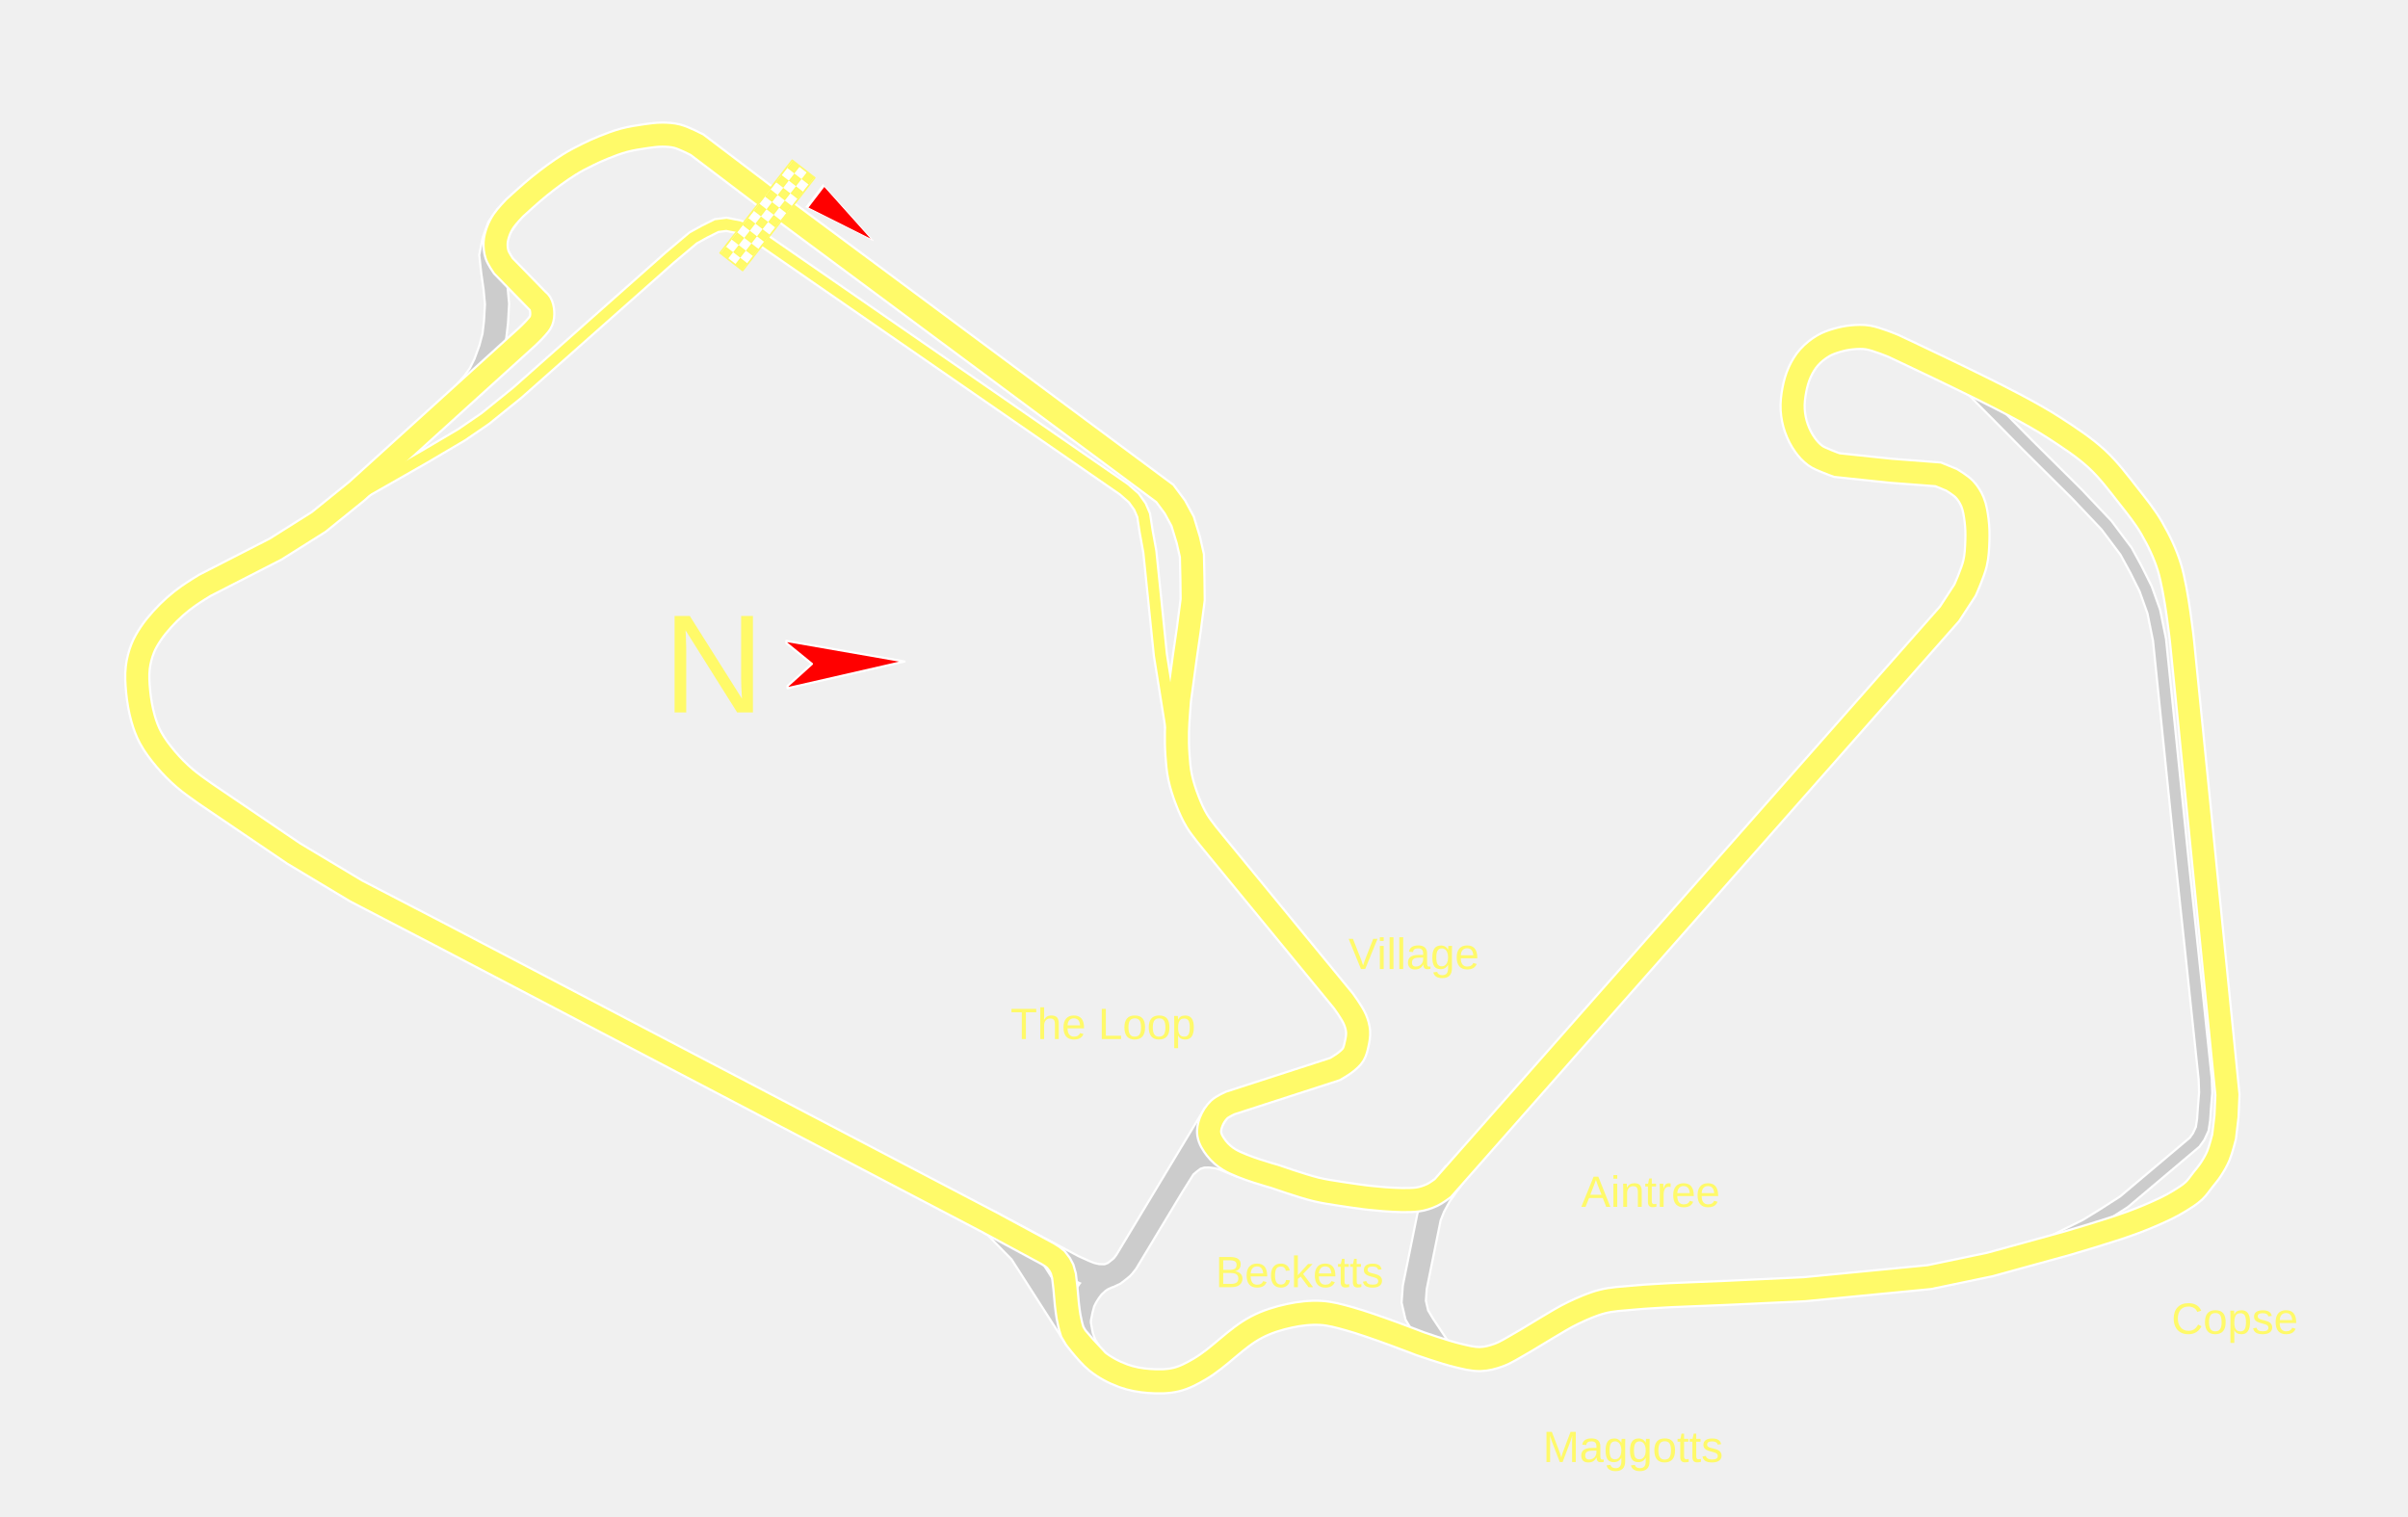
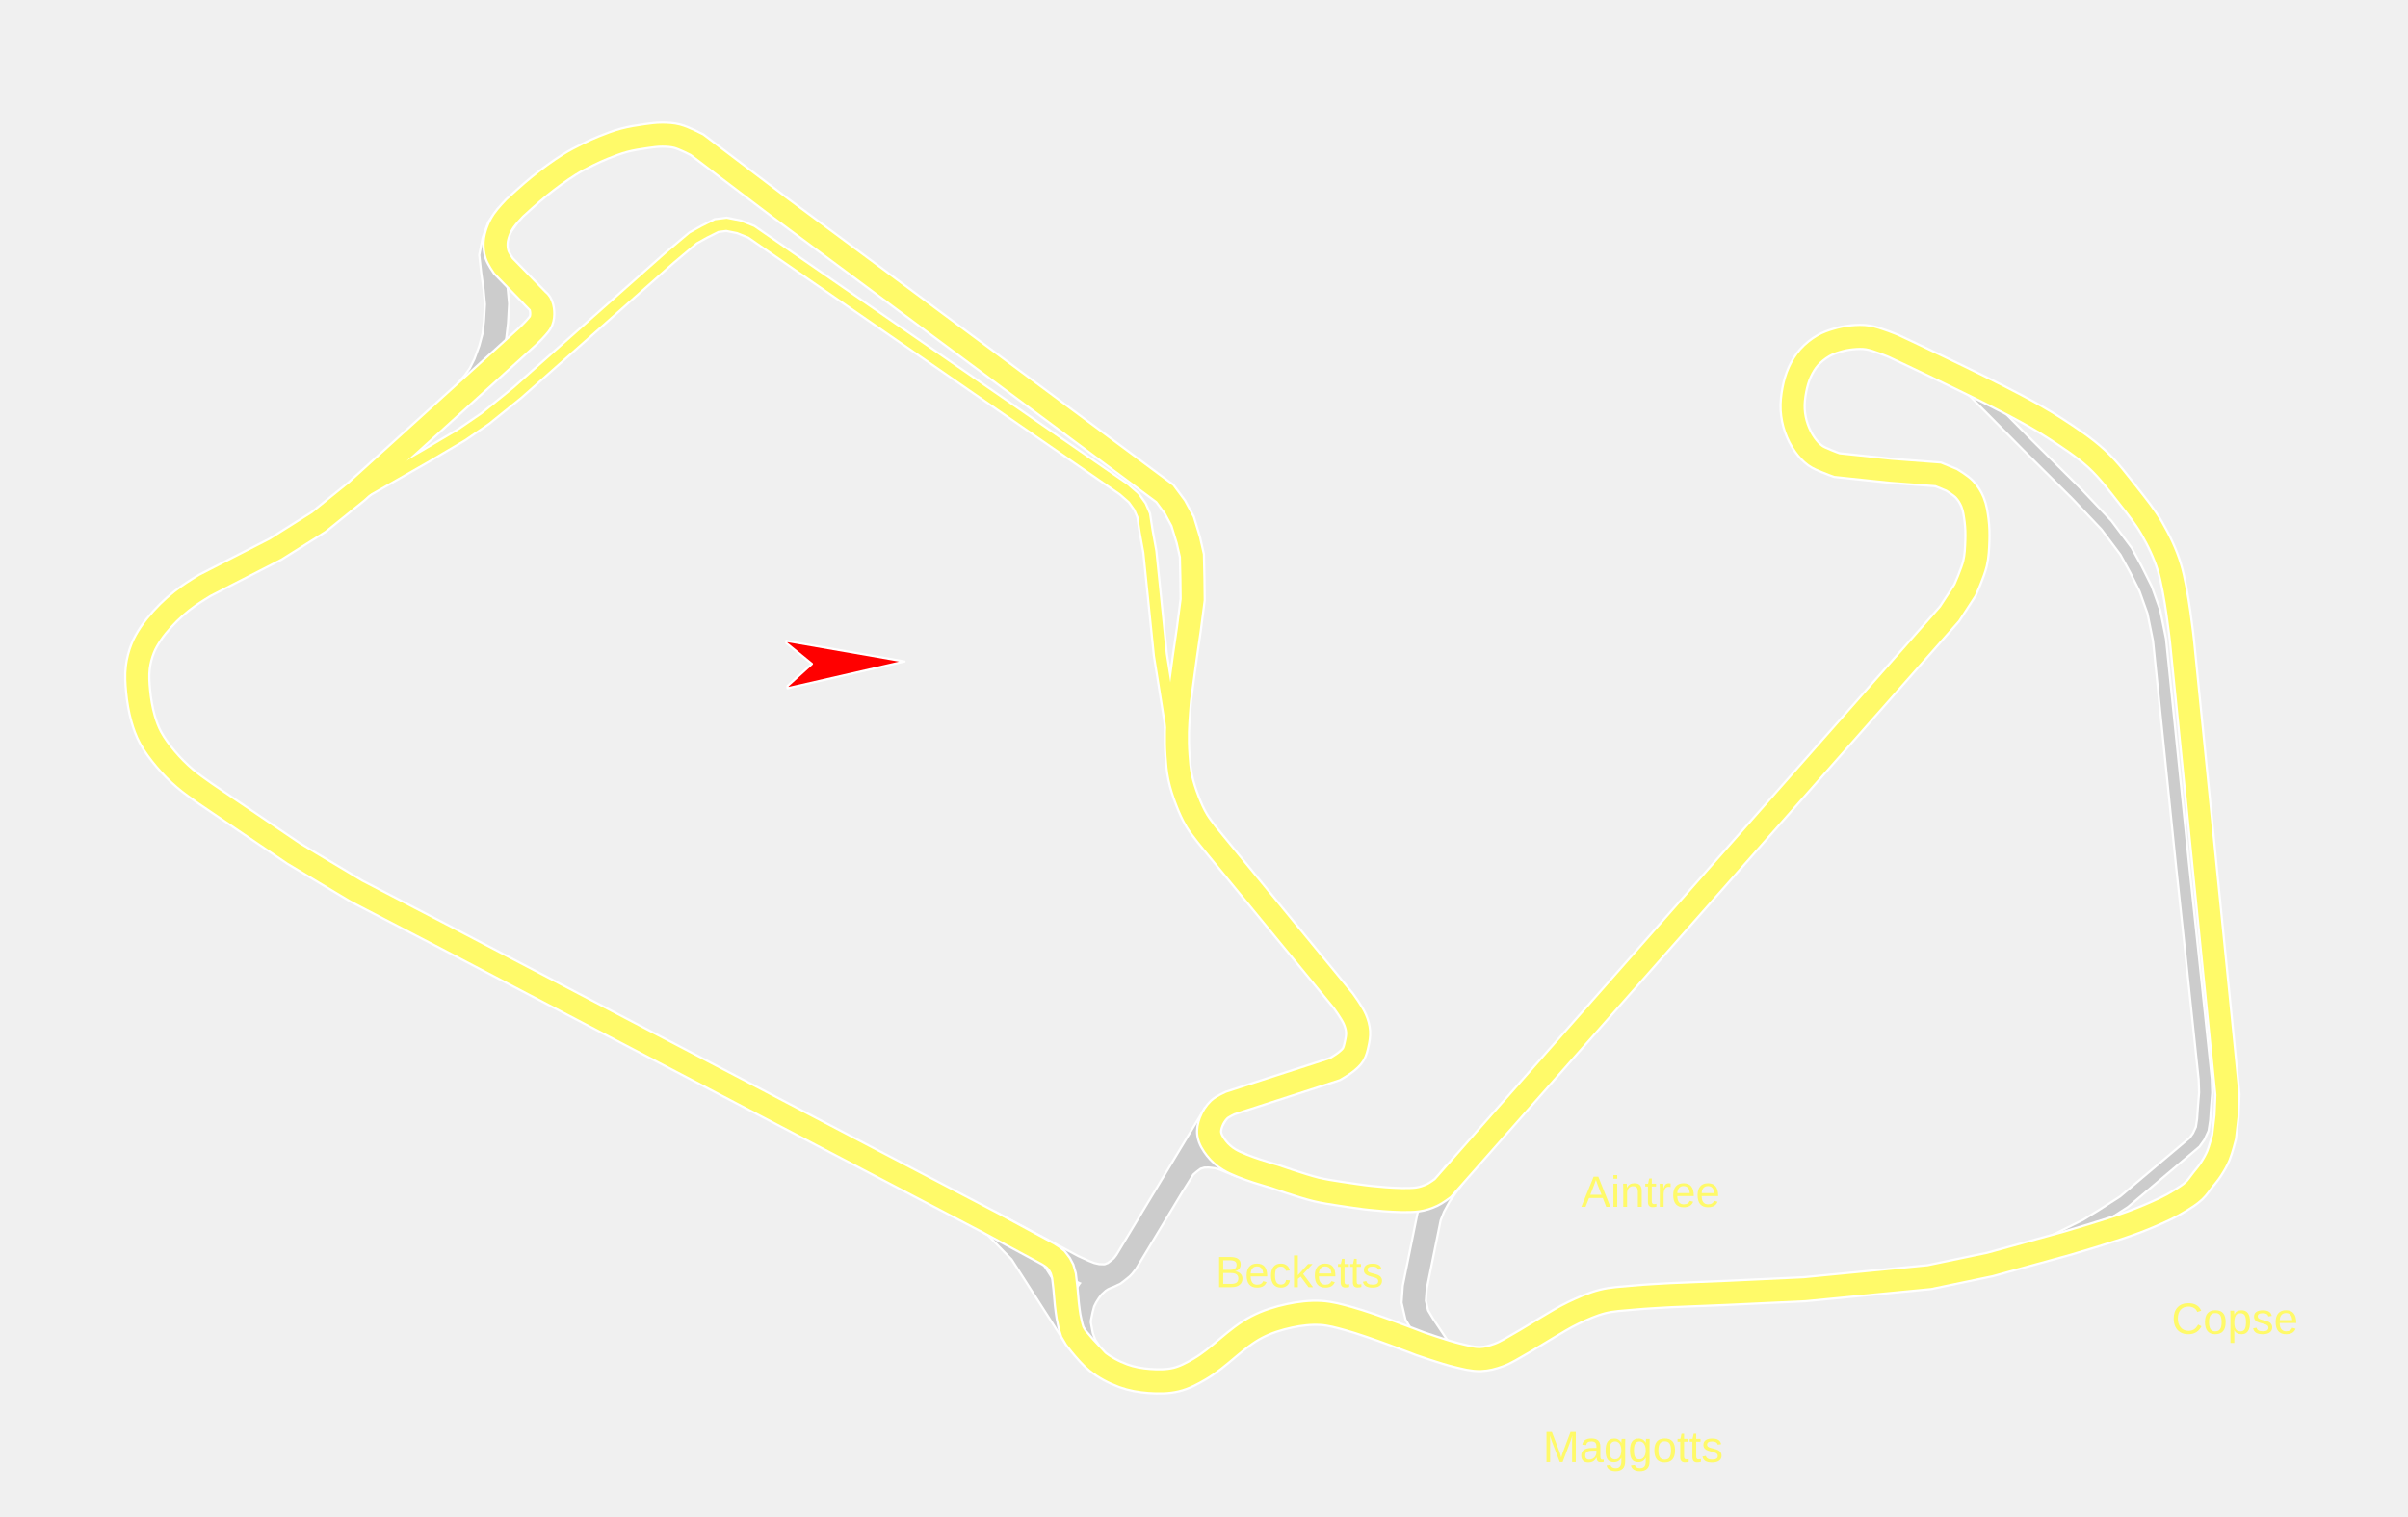
<svg xmlns="http://www.w3.org/2000/svg" xmlns:xlink="http://www.w3.org/1999/xlink" width="1098.918" height="692.097" id="svg2" version="1.1">
  <defs id="defs4">
    <pattern xlink:href="#pattern4059" id="pattern3911" patternTransform="matrix(0.4562459,3.1510055e-8,-3.1510055e-8,0.4562459,-528.4503,-80.61531)" />
    <pattern xlink:href="#pattern5356" id="pattern4059" patternTransform="matrix(0.4562459,3.1510055e-8,-3.1510055e-8,0.4562459,-598.7899,-84.65726)" />
    <pattern xlink:href="#pattern4166" id="pattern5356" patternTransform="matrix(0.4562459,2.877603e-8,-2.877603e-8,0.4562459,-617.1336,-912.9115)" />
    <pattern xlink:href="#pattern4912" id="pattern4166" patternTransform="matrix(0.4562459,3.0071167e-8,-3.0071167e-8,0.4562459,521.0487,-1945.013)" />
    <pattern patternUnits="userSpaceOnUse" width="18.181" height="18.138" patternTransform="matrix(0.1737876,0,0,0.1737876,763.4772,1693.907)" id="pattern4912">
      <g id="g4907" transform="translate(-1025.535,-1215.281)">
        <rect style="opacity:1;fill:#fffa69;fill-opacity:1;stroke:none;stroke-width:0.5;stroke-linecap:round;stroke-linejoin:round;stroke-miterlimit:4;stroke-dasharray:none;stroke-dashoffset:0;stroke-opacity:1" id="rect4899" width="18.173" height="18.096" x="1025.535" y="1215.281" />
        <rect style="opacity:1;fill:#ffffff;fill-opacity:1;stroke:none;stroke-width:0.5;stroke-linecap:round;stroke-linejoin:round;stroke-miterlimit:4;stroke-dasharray:none;stroke-dashoffset:0;stroke-opacity:1" id="rect4903" width="9.075" height="9.075" x="1025.535" y="1215.281" />
        <rect style="opacity:1;fill:#ffffff;fill-opacity:1;stroke:none;stroke-width:0.5;stroke-linecap:round;stroke-linejoin:round;stroke-miterlimit:4;stroke-dasharray:none;stroke-dashoffset:0;stroke-opacity:1" id="rect4905" width="9.075" height="9.075" x="1034.641" y="1224.344" />
      </g>
    </pattern>
  </defs>
  <g id="layer2" style="display:inline" transform="translate(-2.867133,-9.03294)">
    <path id="path5170" d="m 931.789,579.827 23.096,-11.449 7.48,-4.593 9.824,-6.307 32.223,-27.182 1.854,-2.599 1.602,-3.464 0.65,-4.226 0.364,-5.354 0.563,-6.937 -0.199,-6.175 -5.96,-56.475 -4.47,-41.946 -10.429,-102.09 -2.599,-12.838 -3.725,-10.429 -4.47,-8.939 -4.47,-8.194 -8.939,-11.919 -13.409,-14.154 -22.522,-22.348 -16.215,-16.389 -11.174,-11.174" style="fill:none;stroke:#ffffff;stroke-width:7;stroke-linecap:butt;stroke-linejoin:miter;stroke-miterlimit:4;stroke-opacity:1;stroke-dasharray:none;display:inline" />
    <path style="fill:none;stroke:#cccccc;stroke-width:5;stroke-linecap:butt;stroke-linejoin:miter;stroke-miterlimit:4;stroke-opacity:1;stroke-dasharray:none;display:inline" d="m 931.789,579.827 23.096,-11.449 7.48,-4.593 9.824,-6.307 32.223,-27.182 1.854,-2.599 1.602,-3.464 0.65,-4.226 0.364,-5.354 0.563,-6.937 -0.199,-6.175 -5.96,-56.475 -4.47,-41.946 -10.429,-102.09 -2.599,-12.838 -3.725,-10.429 -4.47,-8.939 -4.47,-8.194 -8.939,-11.919 -13.409,-14.154 -22.522,-22.348 -16.215,-16.389 -11.174,-11.174" id="path4070" />
    <path id="path5168" d="m 157.605,239.645 20.901,-11.863 17.794,-10.168 17.229,-10.168 10.733,-7.344 14.687,-11.863 69.482,-61.573 10.733,-9.038 5.084,-2.824 5.649,-2.824 4.519,-0.565 5.649,1.13 5.649,2.26 170.033,117.498 4.519,3.954 2.824,3.954 1.695,3.954 1.13,7.344 1.695,9.321 4.802,47.027 8.756,54.936" style="fill:none;stroke:#ffffff;stroke-width:7;stroke-linecap:butt;stroke-linejoin:miter;stroke-miterlimit:4;stroke-opacity:1;stroke-dasharray:none" />
    <path id="path5166" d="m 215.515,188.024 3.781,-4.321 2.701,-3.781 2.431,-4.861 2.431,-6.617 1.62,-6.077 0.743,-6.347 0.473,-8.237 -0.675,-7.292 -1.08,-7.562 -0.81,-7.292 1.35,-6.752 2.161,-5.941 4.051,-5.671" style="fill:none;stroke:#ffffff;stroke-width:12;stroke-linecap:butt;stroke-linejoin:miter;stroke-miterlimit:4;stroke-opacity:1;stroke-dasharray:none" />
    <path style="fill:none;stroke:#cccccc;stroke-width:10;stroke-linecap:butt;stroke-linejoin:miter;stroke-miterlimit:4;stroke-opacity:1;stroke-dasharray:none" d="m 215.515,188.024 3.781,-4.321 2.701,-3.781 2.431,-4.861 2.431,-6.617 1.62,-6.077 0.743,-6.347 0.473,-8.237 -0.675,-7.292 -1.08,-7.562 -0.81,-7.292 1.35,-6.752 2.161,-5.941 4.051,-5.671" id="path4058" />
    <path d="m 537.931,549.906 5.329,-8.494 2.332,-1.999 2.665,-1.998 3.331,-0.999 3.081,-0.083 3.747,0.416 2.831,0.833 8.661,3.546 m -71.161,83.86 -5.089,-5.905 -24.819,-38.741 -12.029,-12.241 m 53.488,22.47 -1.958,0.87 -2.394,1.088 -1.85,1.197 -2.611,2.394 -1.632,2.176 -1.523,2.394 -1.306,2.611 -0.87,3.264 -0.87,4.243 -0.109,2.176 1.088,5.875 1.523,4.135 2.176,3.264 m -45.95,-59.589 38.557,20.551 5.136,2.334 2.926,1.151 3.144,0.716 3.361,0.109 2.061,-0.381 2.17,-1.034 1.745,-1.355 1.65,-1.339 c 0.884,-0.849 1.315,-1.587 2.085,-2.536 l 40.783,-67.699" style="fill:none;stroke:#ffffff;stroke-width:12;stroke-linecap:butt;stroke-linejoin:miter;stroke-miterlimit:4;stroke-opacity:1;stroke-dasharray:none" id="path5164" />
    <path id="path4087" style="fill:none;stroke:#cccccc;stroke-width:10;stroke-linecap:butt;stroke-linejoin:miter;stroke-miterlimit:4;stroke-opacity:1;stroke-dasharray:none" d="m 537.931,549.906 5.329,-8.494 2.332,-1.999 2.665,-1.998 3.331,-0.999 3.081,-0.083 3.747,0.416 2.831,0.833 8.661,3.546 m -71.161,83.86 -5.089,-5.905 -24.819,-38.741 -12.029,-12.241 m 53.488,22.47 -1.958,0.87 -2.394,1.088 -1.85,1.197 -2.611,2.394 -1.632,2.176 -1.523,2.394 -1.306,2.611 -0.87,3.264 -0.87,4.243 -0.109,2.176 1.088,5.875 1.523,4.135 2.176,3.264 m -45.95,-59.589 38.557,20.551 5.136,2.334 2.926,1.151 3.144,0.716 3.361,0.109 2.061,-0.381 2.17,-1.034 1.745,-1.355 1.65,-1.339 c 0.884,-0.849 1.315,-1.587 2.085,-2.536 l 40.783,-67.699" />
    <path id="path5162" d="m 667.184,544.266 -4.202,5.603 -3.268,4.669 -2.801,5.136 -1.868,4.669 -6.536,32.215 -0.467,6.536 1.401,6.07 2.801,4.669 7.47,11.205" style="fill:none;stroke:#ffffff;stroke-width:12;stroke-linecap:butt;stroke-linejoin:miter;stroke-miterlimit:4;stroke-opacity:1;stroke-dasharray:none;display:inline" />
    <path style="fill:none;stroke:#cccccc;stroke-width:10;stroke-linecap:butt;stroke-linejoin:miter;stroke-miterlimit:4;stroke-opacity:1;stroke-dasharray:none;display:inline" d="m 667.184,544.266 -4.202,5.603 -3.268,4.669 -2.801,5.136 -1.868,4.669 -6.536,32.215 -0.467,6.536 1.401,6.07 2.801,4.669 7.47,11.205" id="path4062" />
    <path d="m 454.627,566.967 26.402,14.246 2.067,1.306 1.632,1.306 1.741,2.285 1.088,2.067 0.87,3.047 0.326,2.829 0.326,2.72 0.326,3.699 0.326,3.645 0.381,3.128 0.381,2.584 0.653,3.101 0.435,1.795 0.653,2.122 1.523,2.557 3.815,4.433 4.784,5.141 1.428,1.571 M 456.809,568.1 204.043,435.706 165.442,415.66 136.931,398.576 102.212,375.042 c 0,0 -10.217,-6.741 -14.862,-10.704 -3.199,-2.729 -6.188,-5.728 -8.893,-8.948 -2.568,-3.057 -5.021,-6.265 -6.911,-9.781 -1.479,-2.75 -2.553,-5.723 -3.401,-8.728 -1.148,-4.071 -1.846,-8.277 -2.251,-12.487 -0.342,-3.561 -0.569,-7.18 -0.144,-10.732 0.359,-3.004 1.146,-5.976 2.257,-8.79 0.933,-2.362 2.257,-4.567 3.662,-6.683 1.541,-2.321 3.338,-4.471 5.197,-6.546 1.847,-2.061 3.827,-4.008 5.899,-5.844 1.932,-1.712 3.972,-3.305 6.072,-4.805 2.411,-1.722 7.476,-4.805 7.476,-4.805 l 32.352,-16.575 19.659,-12.389 17.374,-14.044 77.645,-70.375 c 0,0 2.861,-2.692 4.13,-4.186 0.838,-0.987 1.803,-1.938 2.284,-3.14 0.516,-1.289 0.643,-2.744 0.551,-4.13 -0.09,-1.359 -0.393,-2.761 -1.069,-3.944 -0.253,-0.443 -1.069,-1.095 -1.069,-1.095 l -15.596,-15.97 c 0,0 -2.267,-3.273 -2.875,-5.14 -0.56,-1.72 -0.743,-3.581 -0.647,-5.387 0.096,-1.798 0.592,-3.572 1.21,-5.264 0.613,-1.678 1.451,-3.286 2.447,-4.768 1.439,-2.14 5.041,-5.868 5.041,-5.868 0,0 7.496,-6.904 11.478,-10.077 4.33,-3.451 8.78,-6.778 13.47,-9.722 2.718,-1.707 5.59,-3.161 8.467,-4.584 2.314,-1.145 4.665,-2.221 7.062,-3.18 3.069,-1.228 6.162,-2.435 9.354,-3.29 3.294,-0.883 6.679,-1.412 10.057,-1.886 2.476,-0.348 4.968,-0.714 7.469,-0.702 2.268,0.011 4.572,0.132 6.766,0.702 3.18,0.826 9.059,3.882 9.059,3.882 l 37.528,28.47 175.995,130.702 4.584,6.174 3.531,6.526 2.588,8.487 1.645,7.173 0.241,10.683 0.11,9.43 -1.755,13.512 -1.886,13.071 -2.588,19.08 c 0,0 -0.841,9.715 -0.943,14.586 -0.075,3.568 -0.011,7.144 0.241,10.704 0.238,3.356 0.5,6.731 1.198,10.022 0.776,3.659 1.953,7.236 3.305,10.724 1.234,3.183 2.604,6.34 4.371,9.261 2.106,3.481 7.357,9.738 7.357,9.738 l 59.528,72.468 c 0,0 3.906,5.315 5.199,8.318 0.768,1.783 1.328,3.701 1.465,5.638 0.133,1.887 -0.233,3.791 -0.641,5.638 -0.367,1.66 -0.727,3.388 -1.615,4.839 -0.837,1.368 -2.128,2.419 -3.37,3.434 -1.514,1.237 -4.92,3.191 -4.92,3.191 l -47.881,15.506 c 0,0 -3.56,1.607 -4.944,2.932 -1.628,1.559 -2.899,3.555 -3.699,5.662 -0.673,1.773 -1.136,3.757 -0.832,5.629 0.383,2.357 1.775,4.503 3.237,6.392 1.627,2.101 3.702,3.906 5.984,5.266 6.234,3.716 20.428,7.533 20.428,7.533 0,0 12.488,4.378 18.903,5.962 3.746,0.925 7.583,1.442 11.392,2.057 3.609,0.583 10.858,1.548 10.858,1.548 0,0 16.111,2.049 24.082,1.04 2.364,-0.299 4.678,-1.078 6.841,-2.08 1.729,-0.801 4.806,-3.097 4.806,-3.097 l 231.289,-262.106 7.062,-10.834 c 0,0 3.594,-7.996 4.584,-12.239 0.797,-3.413 0.945,-6.959 1.053,-10.463 0.093,-3.02 0.035,-6.062 -0.351,-9.059 -0.372,-2.885 -0.773,-5.834 -1.886,-8.522 -0.864,-2.086 -2.099,-4.063 -3.641,-5.713 -1.646,-1.761 -5.823,-4.288 -5.823,-4.288 l -6.174,-2.533 -21.648,-1.645 -24.587,-2.588 c 0,0 -3.21,-1.147 -4.77,-1.831 -1.744,-0.764 -3.585,-1.408 -5.121,-2.533 -1.8,-1.318 -3.341,-3.01 -4.64,-4.825 -1.666,-2.329 -2.988,-4.933 -3.937,-7.634 -0.948,-2.699 -1.534,-5.556 -1.7,-8.412 -0.178,-3.043 0.183,-6.12 0.757,-9.114 0.533,-2.778 1.3,-5.544 2.478,-8.116 1.101,-2.405 2.477,-4.734 4.233,-6.711 1.859,-2.093 4.112,-3.868 6.526,-5.287 1.912,-1.124 4.049,-1.845 6.174,-2.478 2.204,-0.656 4.477,-1.132 6.766,-1.349 2.478,-0.235 5.013,-0.353 7.469,0.055 4.037,0.67 11.647,3.882 11.647,3.882 0,0 37.422,17.479 55.645,27.176 6.156,3.276 12.278,6.65 18.117,10.463 6.599,4.31 13.279,8.636 19.06,13.994 5.385,4.99 9.804,10.944 14.345,16.713 3.735,4.745 7.572,9.468 10.593,14.696 3.294,5.7 6.195,11.709 8.116,18.007 3.342,10.96 5.768,33.887 5.768,33.887 l 20.705,206.722 -0.416,9.816 -1.119,9.465 c 0,0 -1.443,5.783 -2.588,8.522 -0.887,2.122 -2.042,4.133 -3.29,6.064 -1.177,1.821 -2.596,3.474 -3.937,5.176 -1.285,1.631 -2.42,3.408 -3.937,4.825 -1.931,1.804 -4.228,3.185 -6.47,4.584 -2.084,1.301 -4.257,2.464 -6.47,3.531 -5.055,2.436 -10.248,4.599 -15.514,6.536 -9.698,3.567 -29.558,9.344 -29.558,9.344 l -35.05,9.65 -27.677,5.768 -57.029,5.527 -35.091,1.645 -25.731,1.053 c 0,0 -11.959,0.607 -17.917,1.184 -4.479,0.434 -9.031,0.6 -13.392,1.71 -4.643,1.183 -9.063,3.168 -13.392,5.221 -4.111,1.95 -7.954,4.424 -11.887,6.711 -4.186,2.434 -8.24,5.094 -12.463,7.463 -3.176,1.782 -6.252,3.83 -9.674,5.074 -2.67,0.971 -5.488,1.739 -8.328,1.814 -3.523,0.094 -7.005,-0.888 -10.435,-1.696 -5.808,-1.369 -17.092,-5.323 -17.092,-5.323 0,0 -21.502,-8.388 -32.606,-11.456 -4.16,-1.149 -8.377,-2.35 -12.687,-2.588 -4.757,-0.263 -9.576,0.297 -14.235,1.294 -5.191,1.111 -10.36,2.712 -15.063,5.176 -9.573,5.017 -16.773,13.784 -26.115,19.22 -3.346,1.947 -6.842,3.827 -10.607,4.731 -3.987,0.957 -8.194,0.936 -12.283,0.637 -4.014,-0.294 -8.059,-0.99 -11.838,-2.376 -4.324,-1.585 -8.495,-3.807 -12.092,-6.683 -2.259,-1.806 -5.209,-5.204 -7.39,-7.873 -1.751,-2.143 -2.349,-3.008 -2.349,-3.008" style="fill:none;stroke:#ffffff;stroke-width:12;stroke-linecap:butt;stroke-linejoin:miter;stroke-miterlimit:4;stroke-opacity:1;stroke-dasharray:none;display:inline" id="path5754" />
    <path id="path4068" style="fill:none;stroke:#fffa69;stroke-width:10;stroke-linecap:butt;stroke-linejoin:miter;stroke-miterlimit:4;stroke-opacity:1;stroke-dasharray:none;display:inline" d="m 454.627,566.967 26.402,14.246 2.067,1.306 1.632,1.306 1.741,2.285 1.088,2.067 0.87,3.047 0.326,2.829 0.326,2.72 0.326,3.699 0.326,3.645 0.381,3.128 0.381,2.584 0.653,3.101 0.435,1.795 0.653,2.122 1.523,2.557 3.815,4.433 4.784,5.141 1.428,1.571 M 456.809,568.1 204.043,435.706 165.442,415.66 136.931,398.576 102.212,375.042 c 0,0 -10.217,-6.741 -14.862,-10.704 -3.199,-2.729 -6.188,-5.728 -8.893,-8.948 -2.568,-3.057 -5.021,-6.265 -6.911,-9.781 -1.479,-2.75 -2.553,-5.723 -3.401,-8.728 -1.148,-4.071 -1.846,-8.277 -2.251,-12.487 -0.342,-3.561 -0.569,-7.18 -0.144,-10.732 0.359,-3.004 1.146,-5.976 2.257,-8.79 0.933,-2.362 2.257,-4.567 3.662,-6.683 1.541,-2.321 3.338,-4.471 5.197,-6.546 1.847,-2.061 3.827,-4.008 5.899,-5.844 1.932,-1.712 3.972,-3.305 6.072,-4.805 2.411,-1.722 7.476,-4.805 7.476,-4.805 l 32.352,-16.575 19.659,-12.389 17.374,-14.044 77.645,-70.375 c 0,0 2.861,-2.692 4.13,-4.186 0.838,-0.987 1.803,-1.938 2.284,-3.14 0.516,-1.289 0.643,-2.744 0.551,-4.13 -0.09,-1.359 -0.393,-2.761 -1.069,-3.944 -0.253,-0.443 -1.069,-1.095 -1.069,-1.095 l -15.596,-15.97 c 0,0 -2.267,-3.273 -2.875,-5.14 -0.56,-1.72 -0.743,-3.581 -0.647,-5.387 0.096,-1.798 0.592,-3.572 1.21,-5.264 0.613,-1.678 1.451,-3.286 2.447,-4.768 1.439,-2.14 5.041,-5.868 5.041,-5.868 0,0 7.496,-6.904 11.478,-10.077 4.33,-3.451 8.78,-6.778 13.47,-9.722 2.718,-1.707 5.59,-3.161 8.467,-4.584 2.314,-1.145 4.665,-2.221 7.062,-3.18 3.069,-1.228 6.162,-2.435 9.354,-3.29 3.294,-0.883 6.679,-1.412 10.057,-1.886 2.476,-0.348 4.968,-0.714 7.469,-0.702 2.268,0.011 4.572,0.132 6.766,0.702 3.18,0.826 9.059,3.882 9.059,3.882 l 37.528,28.47 175.995,130.702 4.584,6.174 3.531,6.526 2.588,8.487 1.645,7.173 0.241,10.683 0.11,9.43 -1.755,13.512 -1.886,13.071 -2.588,19.08 c 0,0 -0.841,9.715 -0.943,14.586 -0.075,3.568 -0.011,7.144 0.241,10.704 0.238,3.356 0.5,6.731 1.198,10.022 0.776,3.659 1.953,7.236 3.305,10.724 1.234,3.183 2.604,6.34 4.371,9.261 2.106,3.481 7.357,9.738 7.357,9.738 l 59.528,72.468 c 0,0 3.906,5.315 5.199,8.318 0.768,1.783 1.328,3.701 1.465,5.638 0.133,1.887 -0.233,3.791 -0.641,5.638 -0.367,1.66 -0.727,3.388 -1.615,4.839 -0.837,1.368 -2.128,2.419 -3.37,3.434 -1.514,1.237 -4.92,3.191 -4.92,3.191 l -47.881,15.506 c 0,0 -3.56,1.607 -4.944,2.932 -1.628,1.559 -2.899,3.555 -3.699,5.662 -0.673,1.773 -1.136,3.757 -0.832,5.629 0.383,2.357 1.775,4.503 3.237,6.392 1.627,2.101 3.702,3.906 5.984,5.266 6.234,3.716 20.428,7.533 20.428,7.533 0,0 12.488,4.378 18.903,5.962 3.746,0.925 7.583,1.442 11.392,2.057 3.609,0.583 10.858,1.548 10.858,1.548 0,0 16.111,2.049 24.082,1.04 2.364,-0.299 4.678,-1.078 6.841,-2.08 1.729,-0.801 4.806,-3.097 4.806,-3.097 l 231.289,-262.106 7.062,-10.834 c 0,0 3.594,-7.996 4.584,-12.239 0.797,-3.413 0.945,-6.959 1.053,-10.463 0.093,-3.02 0.035,-6.062 -0.351,-9.059 -0.372,-2.885 -0.773,-5.834 -1.886,-8.522 -0.864,-2.086 -2.099,-4.063 -3.641,-5.713 -1.646,-1.761 -5.823,-4.288 -5.823,-4.288 l -6.174,-2.533 -21.648,-1.645 -24.587,-2.588 c 0,0 -3.21,-1.147 -4.77,-1.831 -1.744,-0.764 -3.585,-1.408 -5.121,-2.533 -1.8,-1.318 -3.341,-3.01 -4.64,-4.825 -1.666,-2.329 -2.988,-4.933 -3.937,-7.634 -0.948,-2.699 -1.534,-5.556 -1.7,-8.412 -0.178,-3.043 0.183,-6.12 0.757,-9.114 0.533,-2.778 1.3,-5.544 2.478,-8.116 1.101,-2.405 2.477,-4.734 4.233,-6.711 1.859,-2.093 4.112,-3.868 6.526,-5.287 1.912,-1.124 4.049,-1.845 6.174,-2.478 2.204,-0.656 4.477,-1.132 6.766,-1.349 2.478,-0.235 5.013,-0.353 7.469,0.055 4.037,0.67 11.647,3.882 11.647,3.882 0,0 37.422,17.479 55.645,27.176 6.156,3.276 12.278,6.65 18.117,10.463 6.599,4.31 13.279,8.636 19.06,13.994 5.385,4.99 9.804,10.944 14.345,16.713 3.735,4.745 7.572,9.468 10.593,14.696 3.294,5.7 6.195,11.709 8.116,18.007 3.342,10.96 5.768,33.887 5.768,33.887 l 20.705,206.722 -0.416,9.816 -1.119,9.465 c 0,0 -1.443,5.783 -2.588,8.522 -0.887,2.122 -2.042,4.133 -3.29,6.064 -1.177,1.821 -2.596,3.474 -3.937,5.176 -1.285,1.631 -2.42,3.408 -3.937,4.825 -1.931,1.804 -4.228,3.185 -6.47,4.584 -2.084,1.301 -4.257,2.464 -6.47,3.531 -5.055,2.436 -10.248,4.599 -15.514,6.536 -9.698,3.567 -29.558,9.344 -29.558,9.344 l -35.05,9.65 -27.677,5.768 -57.029,5.527 -35.091,1.645 -25.731,1.053 c 0,0 -11.959,0.607 -17.917,1.184 -4.479,0.434 -9.031,0.6 -13.392,1.71 -4.643,1.183 -9.063,3.168 -13.392,5.221 -4.111,1.95 -7.954,4.424 -11.887,6.711 -4.186,2.434 -8.24,5.094 -12.463,7.463 -3.176,1.782 -6.252,3.83 -9.674,5.074 -2.67,0.971 -5.488,1.739 -8.328,1.814 -3.523,0.094 -7.005,-0.888 -10.435,-1.696 -5.808,-1.369 -17.092,-5.323 -17.092,-5.323 0,0 -21.502,-8.388 -32.606,-11.456 -4.16,-1.149 -8.377,-2.35 -12.687,-2.588 -4.757,-0.263 -9.576,0.297 -14.235,1.294 -5.191,1.111 -10.36,2.712 -15.063,5.176 -9.573,5.017 -16.773,13.784 -26.115,19.22 -3.346,1.947 -6.842,3.827 -10.607,4.731 -3.987,0.957 -8.194,0.936 -12.283,0.637 -4.014,-0.294 -8.059,-0.99 -11.838,-2.376 -4.324,-1.585 -8.495,-3.807 -12.092,-6.683 -2.259,-1.806 -5.209,-5.204 -7.39,-7.873 -1.751,-2.143 -2.349,-3.008 -2.349,-3.008" />
    <path style="fill:none;stroke:#fffa69;stroke-width:5;stroke-linecap:butt;stroke-linejoin:miter;stroke-miterlimit:4;stroke-opacity:1;stroke-dasharray:none" d="m 157.605,239.645 20.901,-11.863 17.794,-10.168 17.229,-10.168 10.733,-7.344 14.687,-11.863 69.482,-61.573 10.733,-9.038 5.084,-2.824 5.649,-2.824 4.519,-0.565 5.649,1.13 5.649,2.26 170.033,117.498 4.519,3.954 2.824,3.954 1.695,3.954 1.13,7.344 1.695,9.321 4.802,47.027 8.756,54.936" id="path4060" />
    <text xml:space="preserve" style="font-size:20px;font-style:normal;font-variant:normal;font-weight:normal;font-stretch:normal;line-height:125%;letter-spacing:0px;word-spacing:0px;fill:#fffa69;fill-opacity:1;stroke:none;display:inline;font-family:Segoe UI;-inkscape-font-specification:Segoe UI" x="557.59" y="596.458" id="text6100-9-2">
      <tspan id="tspan6102-4-4" x="557.59" y="596.458" style="font-size:20px;font-style:normal;font-variant:normal;font-weight:normal;font-stretch:normal;text-align:start;line-height:125%;writing-mode:lr-tb;text-anchor:start;font-family:Arial;-inkscape-font-specification:Arial">Becketts</tspan>
    </text>
    <text xml:space="preserve" style="font-size:20px;font-style:normal;font-variant:normal;font-weight:normal;font-stretch:normal;line-height:125%;letter-spacing:0px;word-spacing:0px;fill:#fffa69;fill-opacity:1;stroke:none;display:inline;font-family:Segoe UI;-inkscape-font-specification:Segoe UI" x="706.978" y="676.254" id="text6100-9-5">
      <tspan id="tspan6102-4-5" x="706.978" y="676.254" style="font-size:20px;font-style:normal;font-variant:normal;font-weight:normal;font-stretch:normal;text-align:start;line-height:125%;writing-mode:lr-tb;text-anchor:start;font-family:Arial;-inkscape-font-specification:Arial">Maggotts</tspan>
    </text>
    <text xml:space="preserve" style="font-size:20px;font-style:normal;font-variant:normal;font-weight:normal;font-stretch:normal;line-height:125%;letter-spacing:0px;word-spacing:0px;fill:#fffa69;fill-opacity:1;stroke:none;display:inline;font-family:Arial;-inkscape-font-specification:Arial" x="993.843" y="617.74" id="text6100-9-1">
      <tspan id="tspan6102-4-7" x="993.843" y="617.74" style="font-size:20px;font-style:normal;font-variant:normal;font-weight:normal;font-stretch:normal;text-align:start;line-height:125%;writing-mode:lr-tb;text-anchor:start;font-family:Arial;-inkscape-font-specification:Arial">Copse</tspan>
    </text>
-     <text xml:space="preserve" style="font-size:64px;font-style:normal;font-weight:normal;fill:#fffa69;fill-opacity:1;stroke:none;font-family:Arial;-inkscape-font-specification:Arial" x="305.471" y="334.177" id="text3180">
-       <tspan style="font-style:normal;font-variant:normal;font-weight:normal;font-stretch:normal;stroke:none;font-family:Arial;-inkscape-font-specification:Arial" id="tspan3182" x="305.471" y="334.177">N</tspan>
-     </text>
    <path style="fill:#ff0000;fill-opacity:1;fill-rule:nonzero;stroke:#ffffff;stroke-width:1;stroke-linecap:round;stroke-linejoin:round;stroke-miterlimit:4;stroke-opacity:1;stroke-dasharray:none;stroke-dashoffset:0" d="m 415.662,310.914 -53.386,12.214 -0.027,-1.031 11.146,-10.076 -11.658,-9.48 -0.027,-1.031 53.952,9.403 z" id="path2745" />
-     <text xml:space="preserve" style="font-size:20px;font-style:normal;font-variant:normal;font-weight:normal;font-stretch:normal;line-height:125%;letter-spacing:0px;word-spacing:0px;fill:#fffa69;fill-opacity:1;stroke:none;display:inline;font-family:Arial;-inkscape-font-specification:Arial" x="618.253" y="451.265" id="text6100-9-8-4-1">
-       <tspan id="tspan6102-4-8-3-5" x="618.253" y="451.265" style="font-size:20px;font-style:normal;font-variant:normal;font-weight:normal;font-stretch:normal;text-align:start;line-height:125%;writing-mode:lr-tb;text-anchor:start;font-family:Arial;-inkscape-font-specification:Arial">Village</tspan>
-     </text>
-     <text xml:space="preserve" style="font-size:20px;font-style:normal;font-variant:normal;font-weight:normal;font-stretch:normal;line-height:125%;letter-spacing:0px;word-spacing:0px;writing-mode:lr-tb;fill:#fffa69;fill-opacity:1;stroke:none;font-family:Arial;-inkscape-font-specification:Arial" x="464.011" y="483.242" id="text4369">
-       <tspan id="tspan4371" x="464.011" y="483.242">The Loop</tspan>
-     </text>
    <text xml:space="preserve" style="font-size:20px;font-style:normal;font-weight:normal;line-height:125%;letter-spacing:0px;word-spacing:0px;writing-mode:lr-tb;fill:#fffa69;fill-opacity:1;stroke:none;font-family:Sans" x="724.484" y="559.797" id="text4373">
      <tspan id="tspan4375" x="724.484" y="559.797" style="font-style:normal;font-variant:normal;font-weight:normal;font-stretch:normal;font-family:Arial;-inkscape-font-specification:Arial">Aintree</tspan>
    </text>
-     <g id="g5238" transform="translate(-16,-12)">
-       <path style="fill:#ff0000;fill-opacity:1;stroke:#ffffff;stroke-width:0.838;stroke-linecap:round;stroke-linejoin:miter;stroke-miterlimit:4;stroke-opacity:1;stroke-dasharray:none;stroke-dashoffset:0;display:inline" id="path4353" d="m 1695.937,1398.521 -24.481,0 12.241,-21.201 z" transform="matrix(0.3121009,-0.4083992,-1.237824,-0.9459522,1596.578,2121.214)" />
-       <rect ry="0" transform="matrix(-0.7892871,-0.6140243,-0.6140243,0.7892871,0,0)" y="-159.241" x="-371.107" height="53.589" width="13.041" id="rect3457" style="fill:url(#pattern3911);fill-opacity:1;stroke:#fffa69;stroke-width:0.75;stroke-linecap:round;stroke-linejoin:round;stroke-miterlimit:4;stroke-opacity:1;stroke-dasharray:none;stroke-dashoffset:0;display:inline" />
-     </g>
-     <g transform="translate(-1347.271,-603.885)" id="g3880">
-       <use height="1052.362" width="744.094" style="stroke:#ffffff;stroke-width:2;stroke-miterlimit:4;stroke-opacity:1;stroke-dasharray:none" id="use3789" xlink:href="#text3767" y="0" x="0" />
-       <g transform="translate(-2.467732,28.37892)" id="g3654" />
-       <text id="text3767" y="1017.814" x="1653.38" style="font-size:20px;font-style:normal;font-weight:normal;writing-mode:lr-tb;fill:#fffa69;fill-opacity:1;font-family:Times New Roman" xml:space="preserve">
-         <tspan y="1017.814" x="1653.38" id="tspan5218" />
-       </text>
-     </g>
  </g>
</svg>
